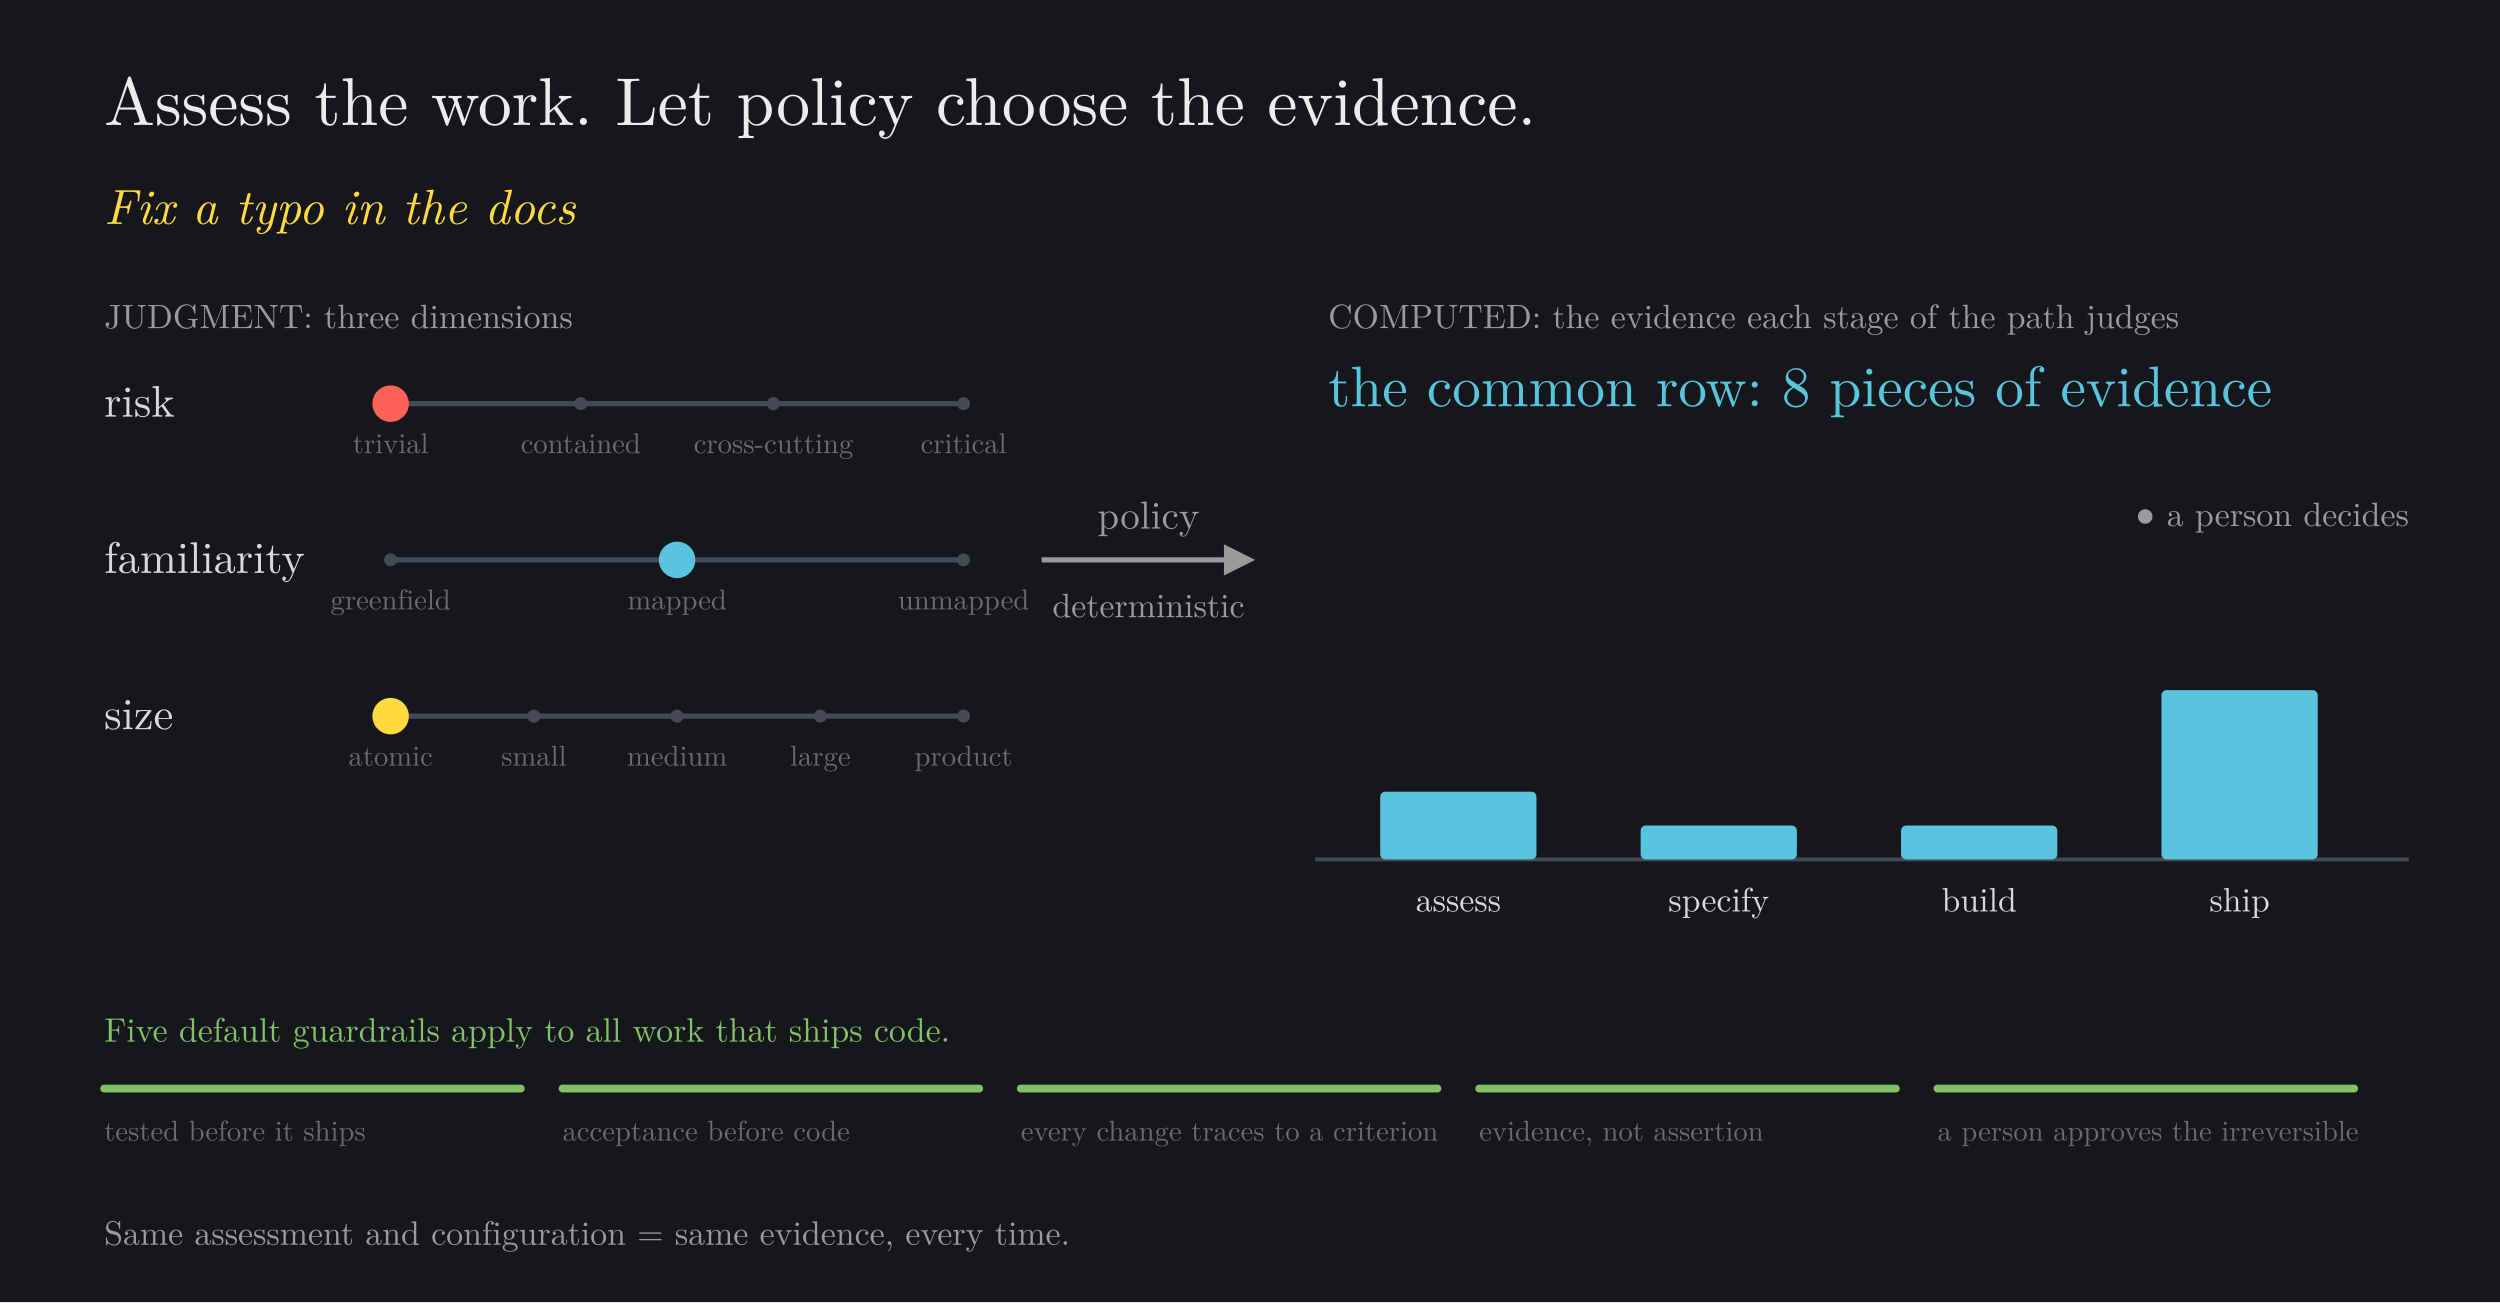
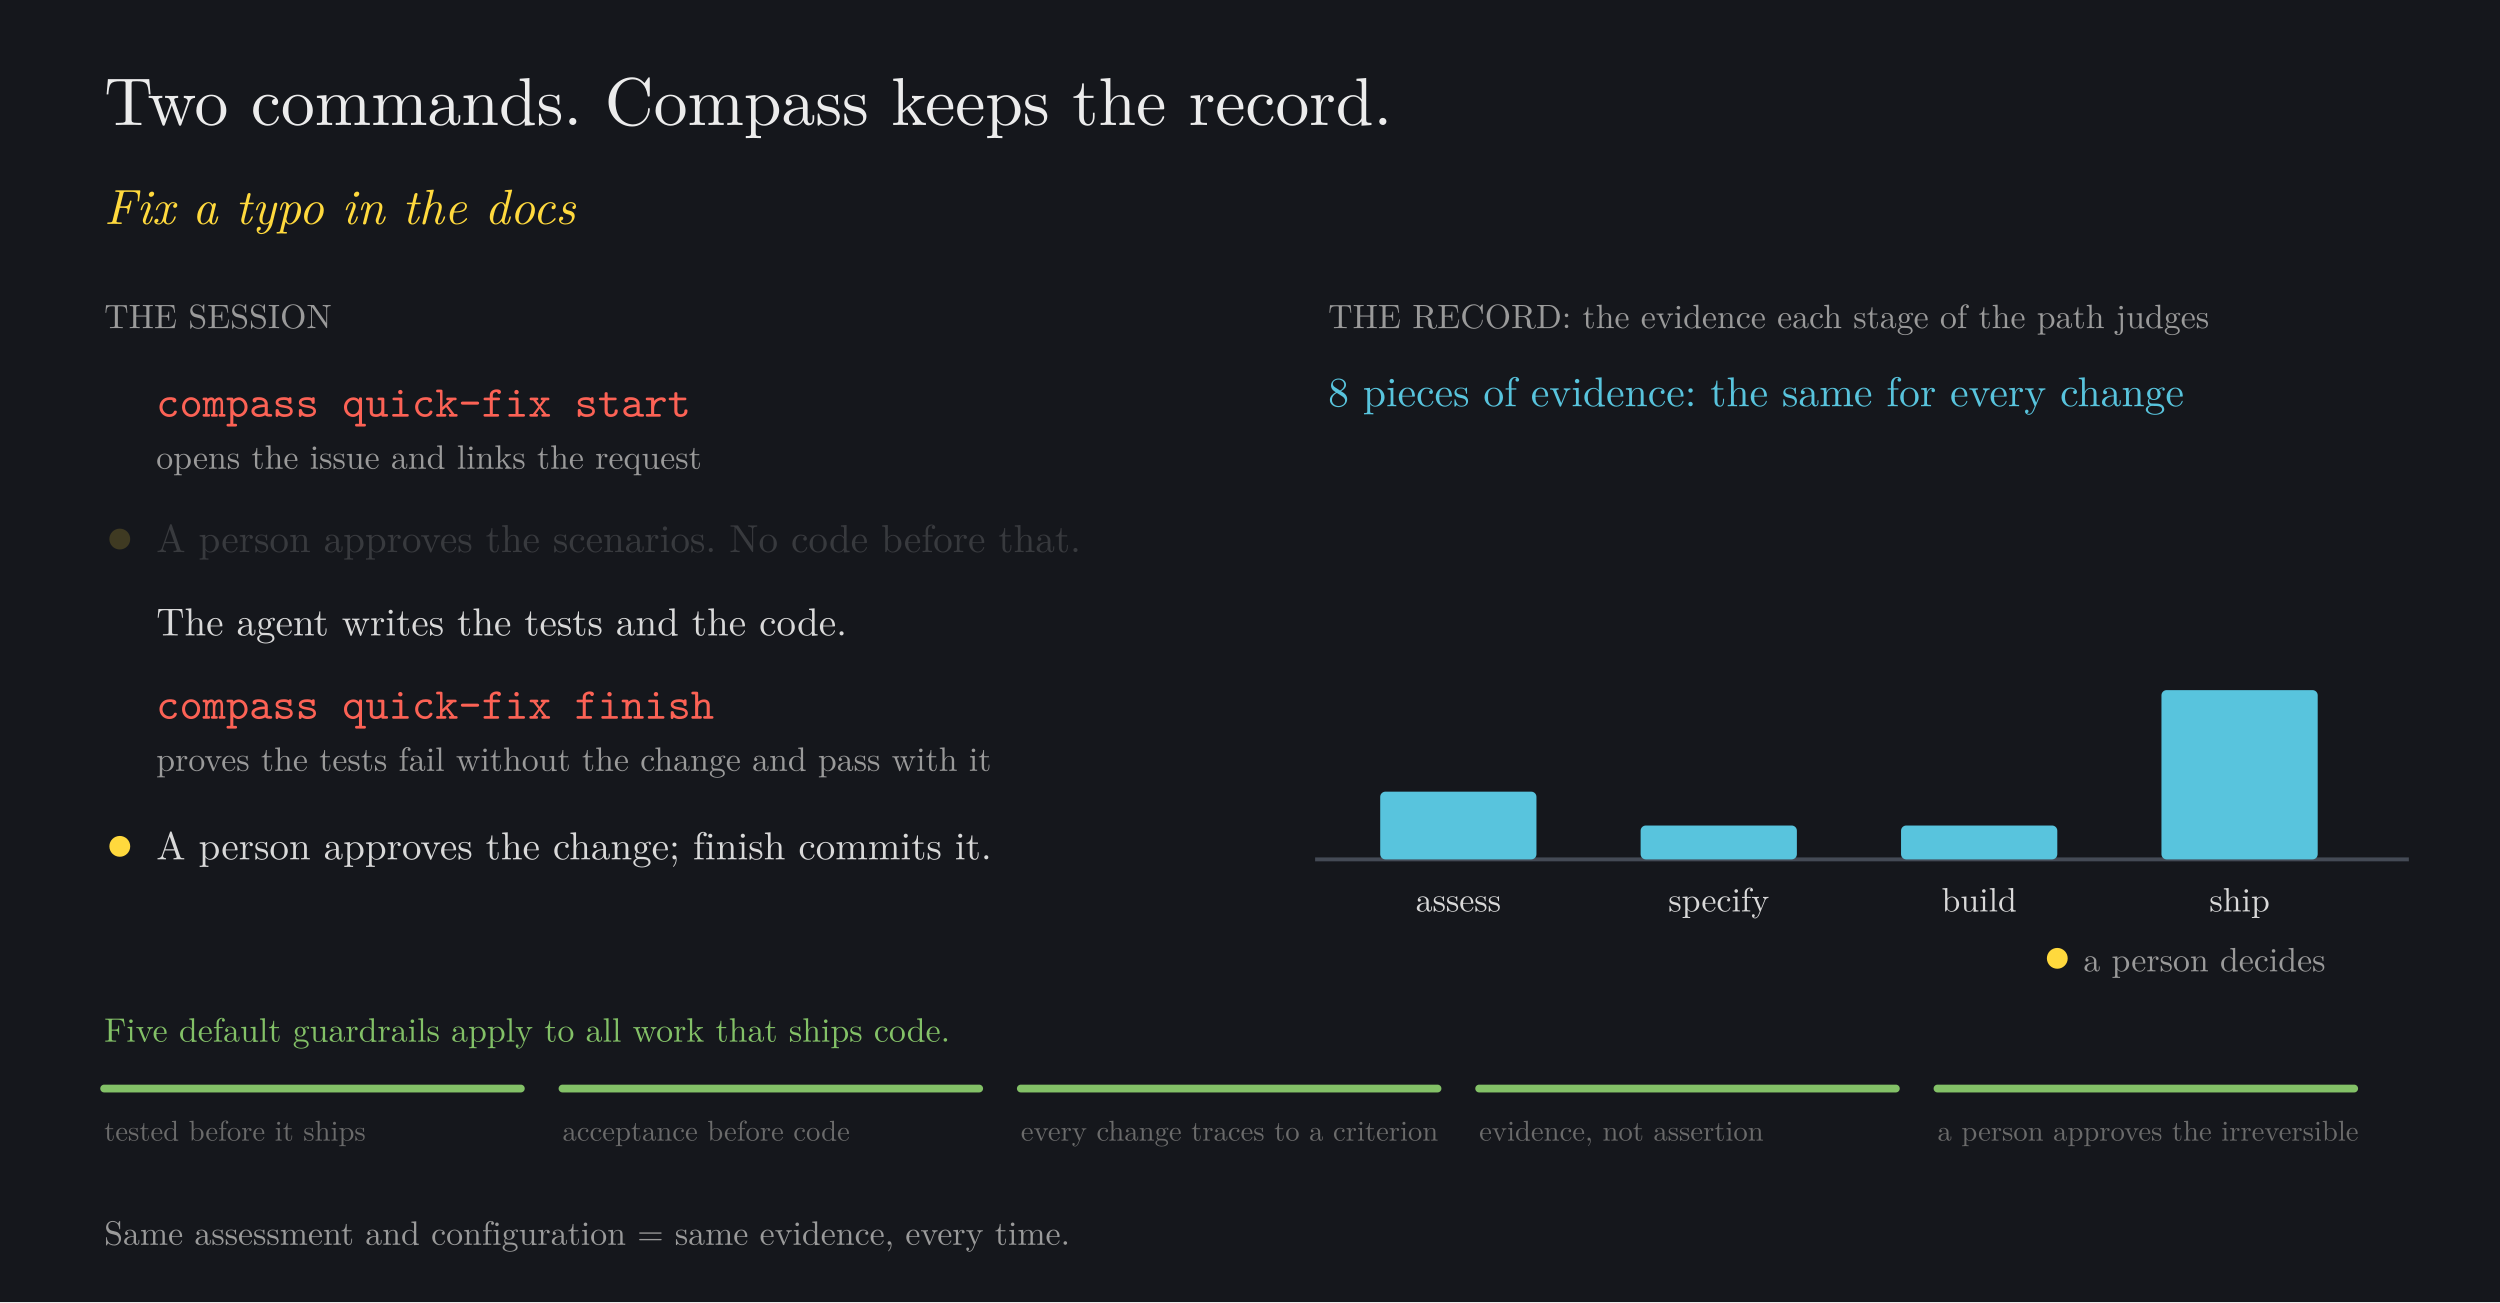
<svg xmlns="http://www.w3.org/2000/svg" viewBox="0 0 960 500" width="960" height="500" font-family="'Latin Modern Roman','CMU Serif','Computer Modern',Georgia,'Times New Roman',serif">
  <defs>
    <style>
-       .dim    { fill: #d9d9d9; font-size: 17px; }
+       .cmd    { fill: #fc6255; font-size: 17px; font-family: 'Latin Modern Mono','CMU Typewriter Text',Menlo,monospace; }
+       .step   { fill: #d9d9d9; font-size: 15px; }
      .small  { fill: #9a9a9a; font-size: 13px; }
      .tick   { fill: #6b6b6b; font-size: 11px; }
      .stage  { fill: #d9d9d9; font-size: 13px; text-anchor: middle; }
      .title  { fill: #ececec; font-size: 26px; }
      .cap    { fill: #ffd93d; font-size: 19px; font-style: italic; }
-       .appr   { fill: #58c4dd; font-size: 22px; }
+       .appr   { fill: #58c4dd; font-size: 16px; }
      .guard  { fill: #83c167; font-size: 13px; }
-       .eq     { fill: #9a9a9a; font-size: 15px; }
    </style>
  </defs>
  <rect width="960" height="500" fill="#15171c" />
-   <text class="title" x="40" y="48">Assess the work. Let policy choose the evidence.</text>
+   <text class="title" x="40" y="48">Two commands. Compass keeps the record.</text>
  <g>
    <text class="cap" x="40" y="86">
      Fix a typo in the docs
      <animate attributeName="opacity" values="1;1;0;0;0;0;1" keyTimes="0.0;0.3;0.333;0.633;0.667;0.967;1.0" dur="18s" repeatCount="indefinite" />
    </text>
    <text class="cap" x="40" y="86" opacity="0">
      Change how the job queue retries
      <animate attributeName="opacity" values="0;0;1;1;0;0;0" keyTimes="0.0;0.3;0.333;0.633;0.667;0.967;1.0" dur="18s" repeatCount="indefinite" />
    </text>
    <text class="cap" x="40" y="86" opacity="0">
      Rewrite the payments ledger
      <animate attributeName="opacity" values="0;0;0;0;1;1;0" keyTimes="0.0;0.3;0.333;0.633;0.667;0.967;1.0" dur="18s" repeatCount="indefinite" />
    </text>
  </g>
-   <text class="small" x="40" y="126">JUDGMENT: three dimensions</text>
-   <g transform="translate(40,160)">
-     <text class="dim" x="0" y="0">risk</text>
-     <line x1="110" y1="-5" x2="330" y2="-5" stroke="#444a55" stroke-width="2" />
-     <g class="tick">
-       <circle cx="110" cy="-5" r="2.5" fill="#444a55" />
-       <text x="110" y="14" text-anchor="middle">trivial</text>
-       <circle cx="183" cy="-5" r="2.5" fill="#444a55" />
-       <text x="183" y="14" text-anchor="middle">contained</text>
-       <circle cx="257" cy="-5" r="2.5" fill="#444a55" />
-       <text x="257" y="14" text-anchor="middle">cross-cutting</text>
-       <circle cx="330" cy="-5" r="2.5" fill="#444a55" />
-       <text x="330" y="14" text-anchor="middle">critical</text>
+   <text class="small" x="40" y="126">THE SESSION</text>
+   <g>
+     <g transform="translate(60,160)">
+       <text class="cmd" x="0" y="0">compass quick-fix start</text>
    </g>
-     <circle cx="110" cy="-5" r="7" fill="#fc6255">
-       <animate attributeName="cx" values="110;110;330;330;330;330;110" keyTimes="0.0;0.3;0.333;0.633;0.667;0.967;1.0" dur="18s" repeatCount="indefinite" calcMode="spline" keySplines="0.4 0 0.2 1;0.4 0 0.2 1;0.4 0 0.2 1;0.4 0 0.2 1;0.4 0 0.2 1;0.4 0 0.2 1" />
-     </circle>
+     <g transform="translate(60,180)">
+       <text class="small" x="0" y="0">opens the issue and links the request</text>
+     </g>
+     <g transform="translate(60,212)" opacity="0.18">
+       <circle cx="-14" cy="-5" r="4" fill="#ffd93d" />
+       <text class="step" x="0" y="0">A person approves the scenarios. No code before that.</text>
+       <animate attributeName="opacity" values="0.18;0.18;1;1;1;1;0.18" keyTimes="0.0;0.3;0.333;0.633;0.667;0.967;1.0" dur="18s" repeatCount="indefinite" />
+     </g>
+     <g transform="translate(60,244)">
+       <text class="step" x="0" y="0">The agent writes the tests and the code.</text>
+     </g>
+     <g transform="translate(60,276)">
+       <text class="cmd" x="0" y="0">compass quick-fix finish</text>
+     </g>
+     <g transform="translate(60,296)">
+       <text class="small" x="0" y="0">proves the tests fail without the change and pass with it</text>
+     </g>
+     <circle cx="46" cy="325" r="4" fill="#ffd93d" />
+     <text class="step" x="60" y="330">
+       A person approves the change; finish commits it.
+       <animate attributeName="opacity" values="1;1;0;0;0;0;1" keyTimes="0.0;0.3;0.333;0.633;0.667;0.967;1.0" dur="18s" repeatCount="indefinite" />
+     </text>
+     <text class="step" x="60" y="330" opacity="0">
+       A person approves the change; finish commits it.
+       <animate attributeName="opacity" values="0;0;1;1;0;0;0" keyTimes="0.0;0.3;0.333;0.633;0.667;0.967;1.0" dur="18s" repeatCount="indefinite" />
+     </text>
+     <text class="step" x="60" y="330" opacity="0">
+       A person approves the change and signs it off; finish commits it.
+       <animate attributeName="opacity" values="0;0;0;0;1;1;0" keyTimes="0.0;0.3;0.333;0.633;0.667;0.967;1.0" dur="18s" repeatCount="indefinite" />
+     </text>
  </g>
-   <g transform="translate(40,220)">
-     <text class="dim" x="0" y="0">familiarity</text>
-     <line x1="110" y1="-5" x2="330" y2="-5" stroke="#444a55" stroke-width="2" />
-     <g class="tick">
-       <circle cx="110" cy="-5" r="2.5" fill="#444a55" />
-       <text x="110" y="14" text-anchor="middle">greenfield</text>
-       <circle cx="220" cy="-5" r="2.5" fill="#444a55" />
-       <text x="220" y="14" text-anchor="middle">mapped</text>
-       <circle cx="330" cy="-5" r="2.5" fill="#444a55" />
-       <text x="330" y="14" text-anchor="middle">unmapped</text>
-     </g>
-     <circle cx="220" cy="-5" r="7" fill="#58c4dd">
-       <animate attributeName="cx" values="220;220;220;220;330;330;220" keyTimes="0.0;0.3;0.333;0.633;0.667;0.967;1.0" dur="18s" repeatCount="indefinite" calcMode="spline" keySplines="0.4 0 0.2 1;0.4 0 0.2 1;0.4 0 0.2 1;0.4 0 0.2 1;0.4 0 0.2 1;0.4 0 0.2 1" />
-     </circle>
-   </g>
-   <g transform="translate(40,280)">
-     <text class="dim" x="0" y="0">size</text>
-     <line x1="110" y1="-5" x2="330" y2="-5" stroke="#444a55" stroke-width="2" />
-     <g class="tick">
-       <circle cx="110" cy="-5" r="2.5" fill="#444a55" />
-       <text x="110" y="14" text-anchor="middle">atomic</text>
-       <circle cx="165" cy="-5" r="2.5" fill="#444a55" />
-       <text x="165" y="14" text-anchor="middle">small</text>
-       <circle cx="220" cy="-5" r="2.5" fill="#444a55" />
-       <text x="220" y="14" text-anchor="middle">medium</text>
-       <circle cx="275" cy="-5" r="2.5" fill="#444a55" />
-       <text x="275" y="14" text-anchor="middle">large</text>
-       <circle cx="330" cy="-5" r="2.5" fill="#444a55" />
-       <text x="330" y="14" text-anchor="middle">product</text>
-     </g>
-     <circle cx="110" cy="-5" r="7" fill="#ffd93d">
-       <animate attributeName="cx" values="110;110;165;165;275;275;110" keyTimes="0.0;0.3;0.333;0.633;0.667;0.967;1.0" dur="18s" repeatCount="indefinite" calcMode="spline" keySplines="0.4 0 0.2 1;0.4 0 0.2 1;0.4 0 0.2 1;0.4 0 0.2 1;0.4 0 0.2 1;0.4 0 0.2 1" />
-     </circle>
-   </g>
-   <g transform="translate(400,215)">
-     <line x1="0" y1="0" x2="70" y2="0" stroke="#9a9a9a" stroke-width="2" />
-     <polygon points="70,-6 82,0 70,6" fill="#9a9a9a" />
-     <text class="eq" x="41" y="-12" text-anchor="middle">policy</text>
-     <text class="small" x="41" y="22" text-anchor="middle">deterministic</text>
-   </g>
-   <text class="small" x="510" y="126">COMPUTED: the evidence each stage of the path judges</text>
+   <text class="small" x="510" y="126">THE RECORD: the evidence each stage of the path judges</text>
  <g>
    <text class="appr" x="510" y="156">
-       the common row: 8 pieces of evidence
+       8 pieces of evidence: the same for every change
      <animate attributeName="opacity" values="1;1;0;0;0;0;1" keyTimes="0.0;0.3;0.333;0.633;0.667;0.967;1.0" dur="18s" repeatCount="indefinite" />
    </text>
    <text class="appr" x="510" y="156" opacity="0">
-       the common row and the scenario approval: 9 pieces of evidence
+       9 pieces of evidence: the same, plus the scenario approval
      <animate attributeName="opacity" values="0;0;1;1;0;0;0" keyTimes="0.0;0.3;0.333;0.633;0.667;0.967;1.0" dur="18s" repeatCount="indefinite" />
    </text>
    <text class="appr" x="510" y="156" opacity="0">
-       the common row, the scenario approval and the sign-off: 10 pieces of evidence
+       10 pieces of evidence: the same, plus two approvals
      <animate attributeName="opacity" values="0;0;0;0;1;1;0" keyTimes="0.0;0.3;0.333;0.633;0.667;0.967;1.0" dur="18s" repeatCount="indefinite" />
    </text>
  </g>
  <g>
    <line x1="505" y1="330" x2="925" y2="330" stroke="#444a55" stroke-width="1.5" />
    <rect x="530" y="304" width="60" height="26" fill="#58c4dd" rx="2">
      <animate attributeName="height" values="26;26;26;26;26;26;26" keyTimes="0.0;0.3;0.333;0.633;0.667;0.967;1.0" dur="18s" repeatCount="indefinite" calcMode="spline" keySplines="0.4 0 0.2 1;0.4 0 0.2 1;0.4 0 0.2 1;0.4 0 0.2 1;0.4 0 0.2 1;0.4 0 0.2 1" />
      <animate attributeName="y" values="304;304;304;304;304;304;304" keyTimes="0.0;0.3;0.333;0.633;0.667;0.967;1.0" dur="18s" repeatCount="indefinite" calcMode="spline" keySplines="0.4 0 0.2 1;0.4 0 0.2 1;0.4 0 0.2 1;0.4 0 0.2 1;0.4 0 0.2 1;0.4 0 0.2 1" />
    </rect>
    <text class="stage" x="560" y="350">assess</text>
    <rect x="630" y="317" width="60" height="13" fill="#58c4dd" rx="2">
      <animate attributeName="height" values="13;13;26;26;26;26;13" keyTimes="0.0;0.3;0.333;0.633;0.667;0.967;1.0" dur="18s" repeatCount="indefinite" calcMode="spline" keySplines="0.4 0 0.2 1;0.4 0 0.2 1;0.4 0 0.2 1;0.4 0 0.2 1;0.4 0 0.2 1;0.4 0 0.2 1" />
      <animate attributeName="y" values="317;317;304;304;304;304;317" keyTimes="0.0;0.3;0.333;0.633;0.667;0.967;1.0" dur="18s" repeatCount="indefinite" calcMode="spline" keySplines="0.4 0 0.2 1;0.4 0 0.2 1;0.4 0 0.2 1;0.4 0 0.2 1;0.4 0 0.2 1;0.4 0 0.2 1" />
    </rect>
    <circle cx="660" cy="198" r="4" fill="#ffd93d" opacity="0">
      <animate attributeName="opacity" values="0;0;1;1;1;1;0" keyTimes="0.0;0.3;0.333;0.633;0.667;0.967;1.0" dur="18s" repeatCount="indefinite" />
    </circle>
    <text class="stage" x="660" y="350">specify</text>
    <rect x="730" y="317" width="60" height="13" fill="#58c4dd" rx="2">
      <animate attributeName="height" values="13;13;13;13;13;13;13" keyTimes="0.0;0.3;0.333;0.633;0.667;0.967;1.0" dur="18s" repeatCount="indefinite" calcMode="spline" keySplines="0.4 0 0.2 1;0.4 0 0.2 1;0.4 0 0.2 1;0.4 0 0.2 1;0.4 0 0.2 1;0.4 0 0.2 1" />
      <animate attributeName="y" values="317;317;317;317;317;317;317" keyTimes="0.0;0.3;0.333;0.633;0.667;0.967;1.0" dur="18s" repeatCount="indefinite" calcMode="spline" keySplines="0.4 0 0.2 1;0.4 0 0.2 1;0.4 0 0.2 1;0.4 0 0.2 1;0.4 0 0.2 1;0.4 0 0.2 1" />
    </rect>
    <text class="stage" x="760" y="350">build</text>
    <rect x="830" y="265" width="60" height="65" fill="#58c4dd" rx="2">
      <animate attributeName="height" values="65;65;65;65;78;78;65" keyTimes="0.0;0.3;0.333;0.633;0.667;0.967;1.0" dur="18s" repeatCount="indefinite" calcMode="spline" keySplines="0.4 0 0.2 1;0.4 0 0.2 1;0.4 0 0.2 1;0.4 0 0.2 1;0.4 0 0.2 1;0.4 0 0.2 1" />
      <animate attributeName="y" values="265;265;265;265;252;252;265" keyTimes="0.0;0.3;0.333;0.633;0.667;0.967;1.0" dur="18s" repeatCount="indefinite" calcMode="spline" keySplines="0.4 0 0.2 1;0.4 0 0.2 1;0.4 0 0.2 1;0.4 0 0.2 1;0.4 0 0.2 1;0.4 0 0.2 1" />
    </rect>
    <circle cx="860" cy="198" r="4" fill="#ffd93d" opacity="0">
-       <animate attributeName="opacity" values="0;0;0;0;1;1;0" keyTimes="0.0;0.3;0.333;0.633;0.667;0.967;1.0" dur="18s" repeatCount="indefinite" />
+       <animate attributeName="opacity" values="1;1;1;1;1;1;1" keyTimes="0.0;0.3;0.333;0.633;0.667;0.967;1.0" dur="18s" repeatCount="indefinite" />
    </circle>
    <text class="stage" x="860" y="350">ship</text>
-     <text class="small" x="925" y="202" text-anchor="end" fill="#ffd93d">● a person decides</text>
+     <circle cx="790" cy="368" r="4" fill="#ffd93d" />
+     <text class="small" x="800" y="373">a person decides</text>
  </g>
  <g transform="translate(40,400)">
    <text class="guard" x="0" y="0">Five default guardrails apply to all work that ships code.</text>
    <g stroke="#83c167" stroke-width="3" stroke-linecap="round">
      <line x1="0" y1="18" x2="160" y2="18" />
      <line x1="176" y1="18" x2="336" y2="18" />
      <line x1="352" y1="18" x2="512" y2="18" />
      <line x1="528" y1="18" x2="688" y2="18" />
      <line x1="704" y1="18" x2="864" y2="18" />
    </g>
    <g class="tick" fill="#9a9a9a">
      <text x="0" y="38">tested before it ships</text>
      <text x="176" y="38">acceptance before code</text>
      <text x="352" y="38">every change traces to a criterion</text>
      <text x="528" y="38">evidence, not assertion</text>
      <text x="704" y="38">a person approves the irreversible</text>
    </g>
  </g>
  <text class="small" x="40" y="478">Same assessment and configuration = same evidence, every time.</text>
</svg>
